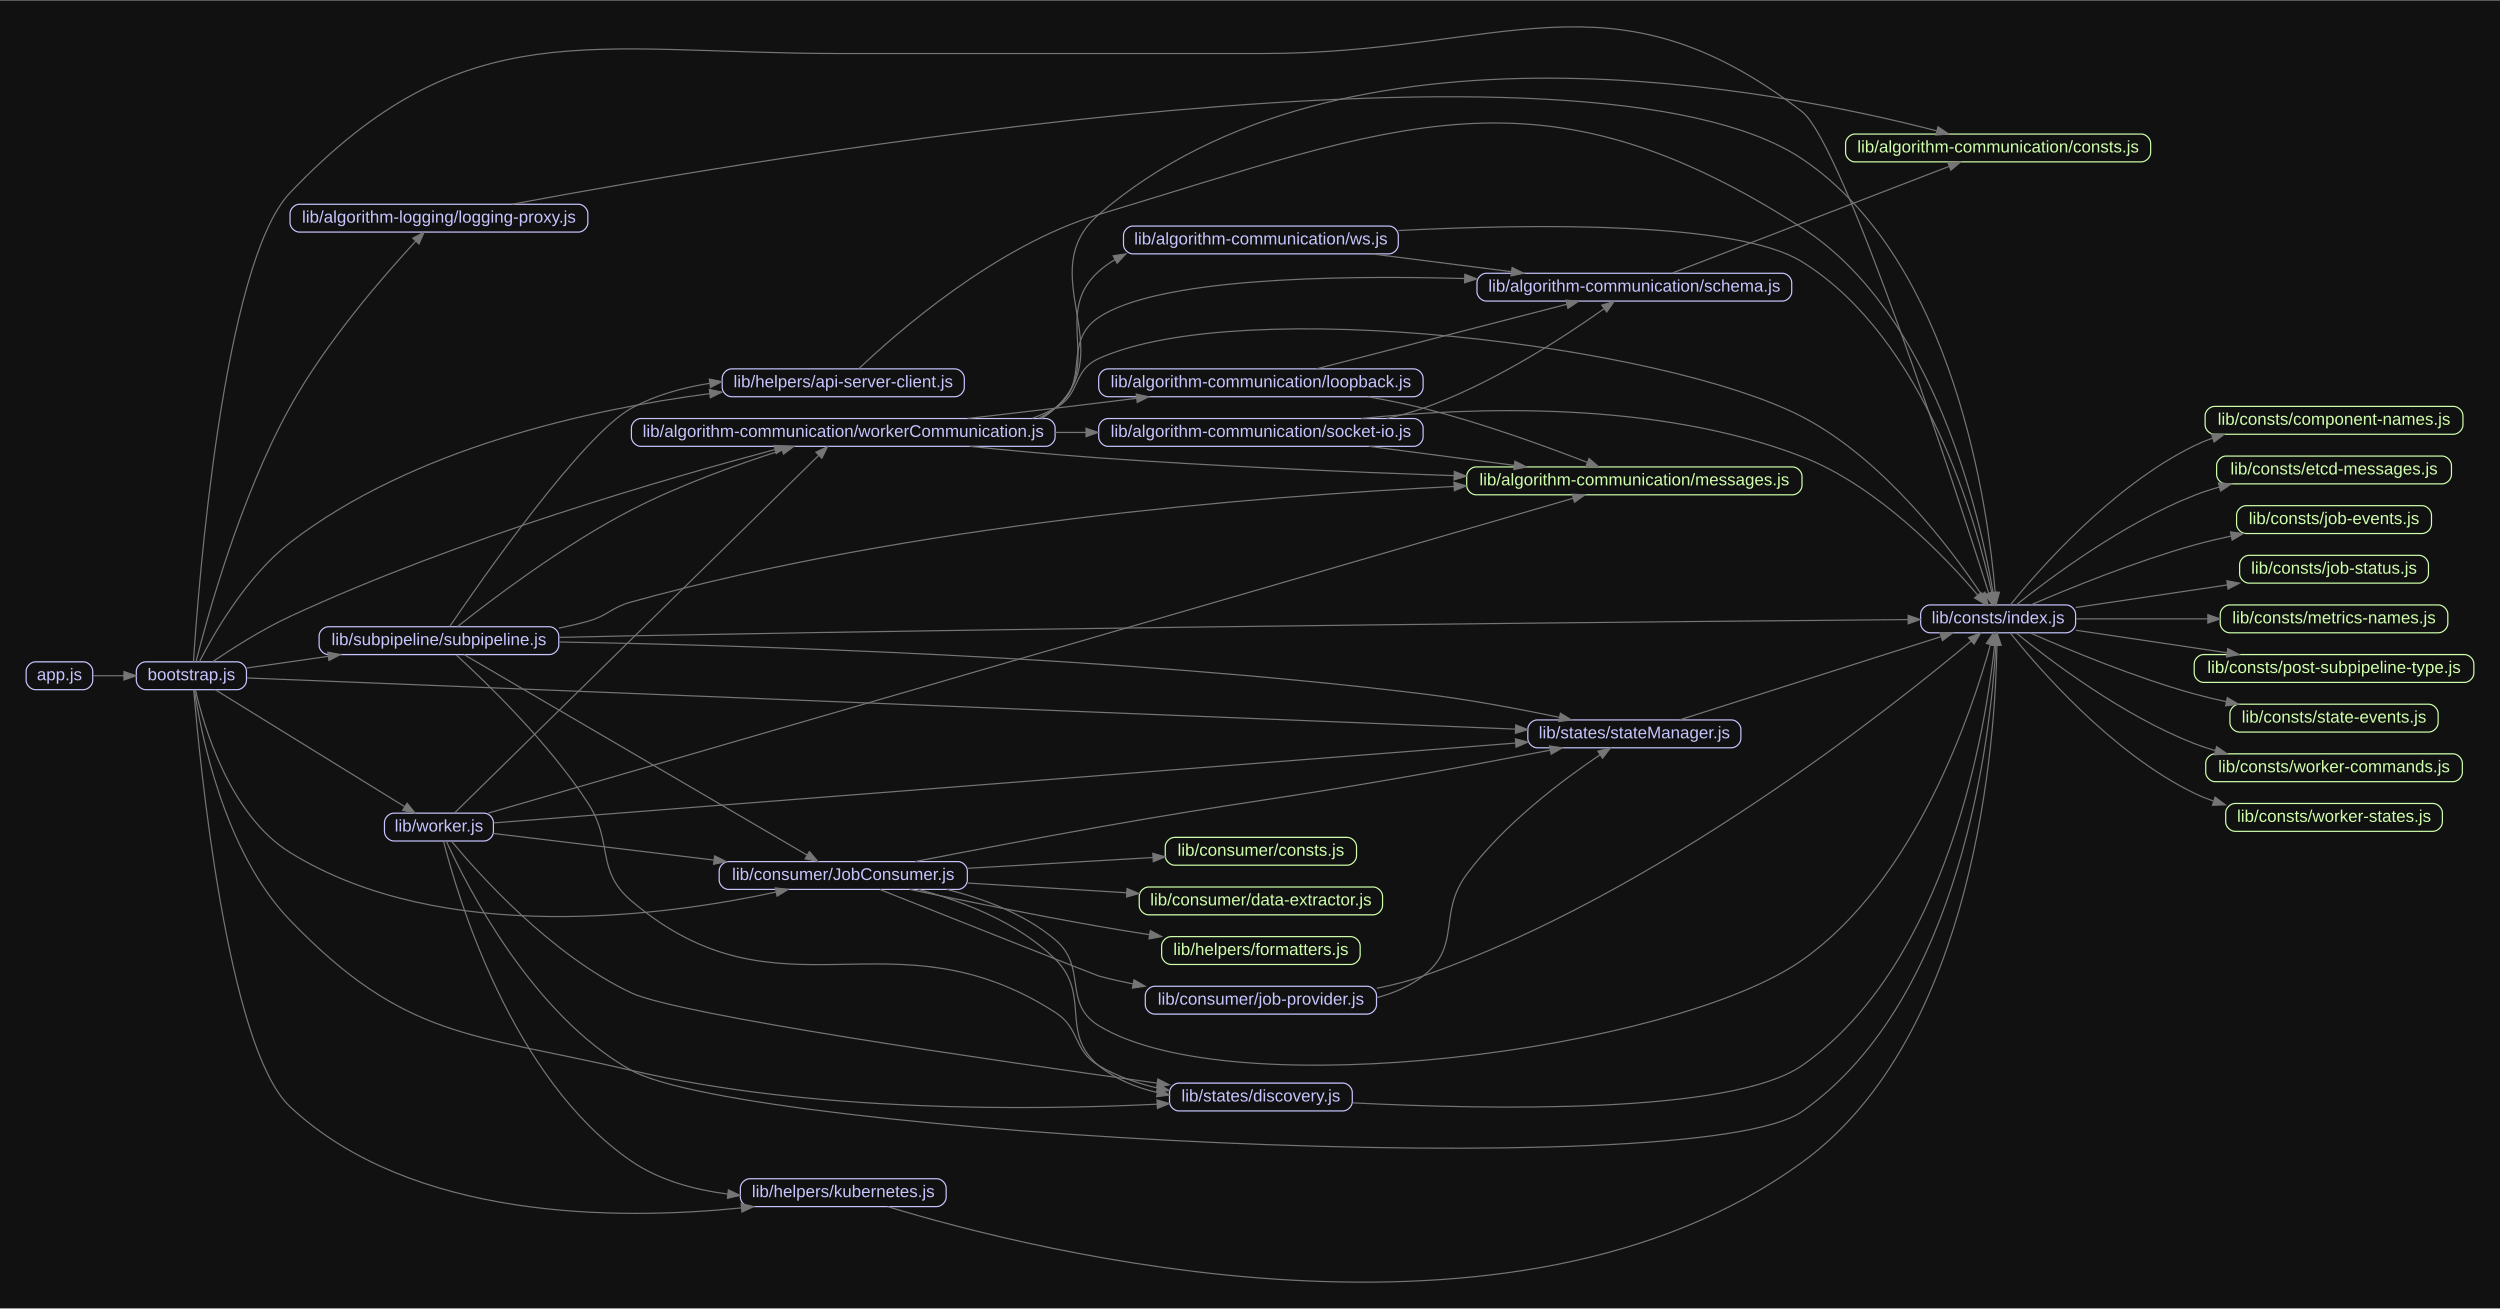
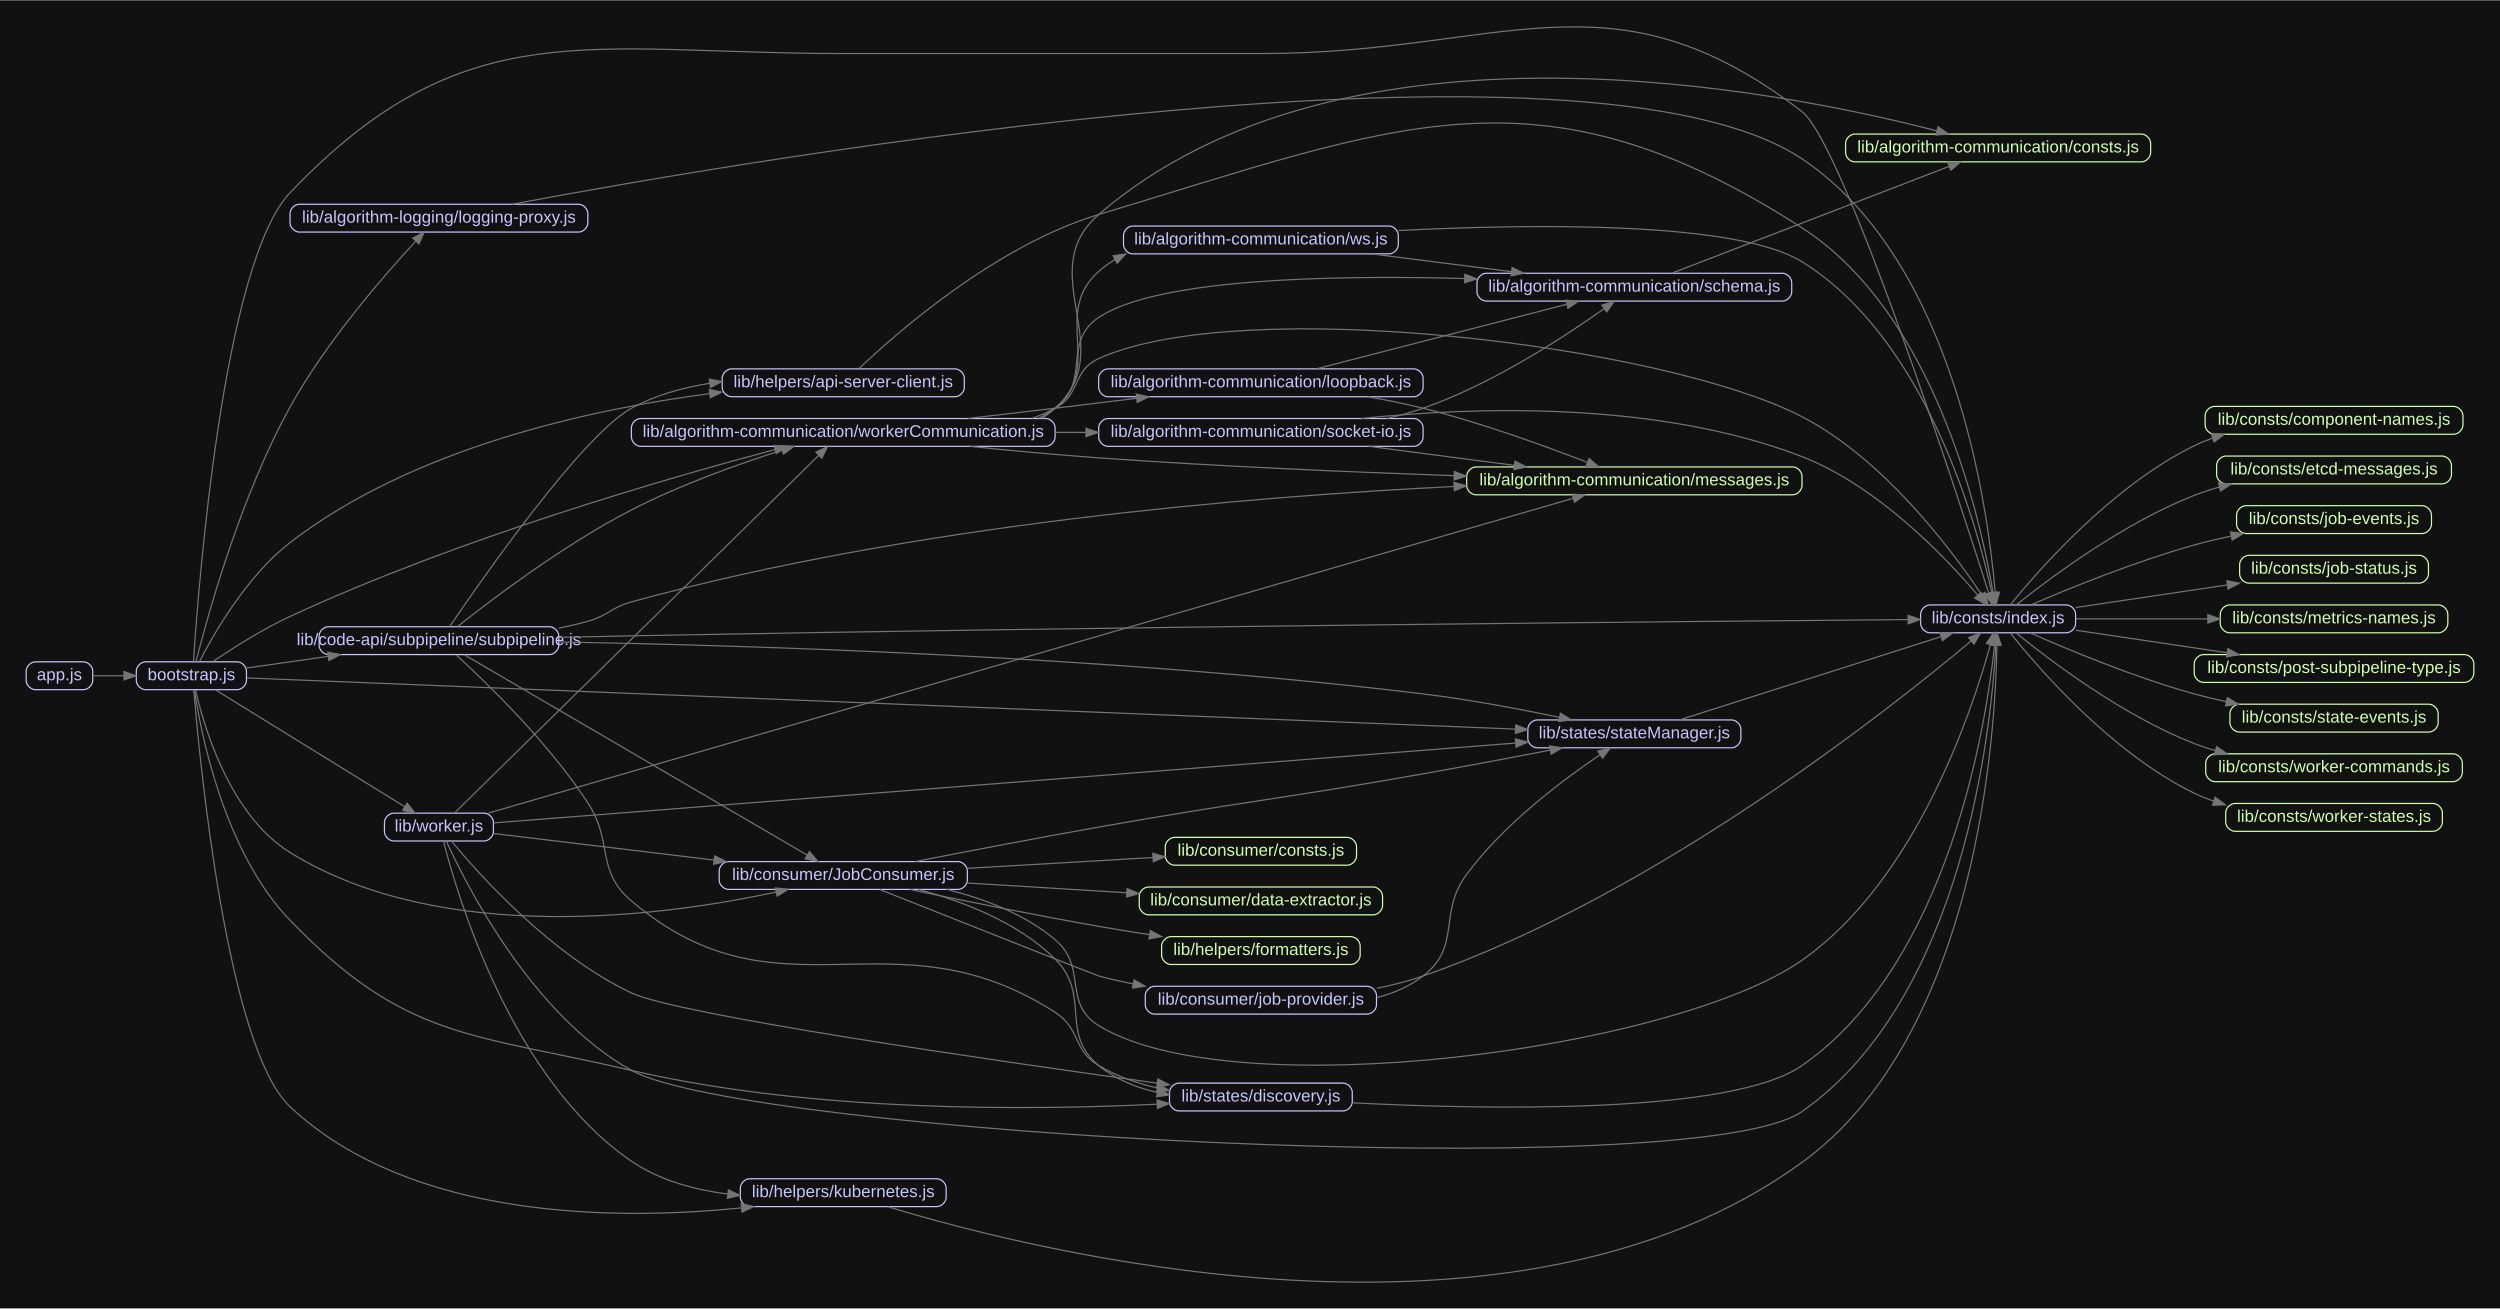
<svg xmlns="http://www.w3.org/2000/svg" width="2065pt" height="1081pt" viewBox="0.00 0.00 2065.20 1080.60">
  <g id="graph0" class="graph" transform="scale(1 1) rotate(0) translate(21.6 1059)">
    <polygon fill="#111111" stroke="none" points="-21.6,21.6 -21.6,-1059 2043.6,-1059 2043.6,21.6 -21.6,21.6" />
    <g id="node1" class="node">
      <path fill="none" stroke="#c6c5fe" d="M47.333,-512.524C47.333,-512.524 7.667,-512.524 7.667,-512.524 3.833,-512.524 0,-508.691 0,-504.858 0,-504.858 0,-497.191 0,-497.191 0,-493.358 3.833,-489.524 7.667,-489.524 7.667,-489.524 47.333,-489.524 47.333,-489.524 51.167,-489.524 55,-493.358 55,-497.191 55,-497.191 55,-504.858 55,-504.858 55,-508.691 51.167,-512.524 47.333,-512.524" />
      <text text-anchor="middle" x="27.5" y="-497.324" font-family="Arial" font-size="14.00" fill="#c6c5fe">app.js</text>
    </g>
    <g id="node2" class="node">
      <path fill="none" stroke="#c6c5fe" d="M174.333,-512.524C174.333,-512.524 98.667,-512.524 98.667,-512.524 94.833,-512.524 91,-508.691 91,-504.858 91,-504.858 91,-497.191 91,-497.191 91,-493.358 94.833,-489.524 98.667,-489.524 98.667,-489.524 174.333,-489.524 174.333,-489.524 178.167,-489.524 182,-493.358 182,-497.191 182,-497.191 182,-504.858 182,-504.858 182,-508.691 178.167,-512.524 174.333,-512.524" />
      <text text-anchor="middle" x="136.5" y="-497.324" font-family="Arial" font-size="14.00" fill="#c6c5fe">bootstrap.js</text>
    </g>
    <g id="edge1" class="edge">
      <path fill="none" stroke="#757575" d="M55.225,-501.024C63.05,-501.024 71.905,-501.024 80.805,-501.024" />
      <polygon fill="#757575" stroke="#757575" points="80.819,-504.525 90.819,-501.024 80.819,-497.525 80.819,-504.525" />
    </g>
    <g id="node3" class="node">
      <path fill="none" stroke="#c6c5fe" d="M842.333,-713.524C842.333,-713.524 507.667,-713.524 507.667,-713.524 503.833,-713.524 500,-709.691 500,-705.858 500,-705.858 500,-698.191 500,-698.191 500,-694.358 503.833,-690.524 507.667,-690.524 507.667,-690.524 842.333,-690.524 842.333,-690.524 846.167,-690.524 850,-694.358 850,-698.191 850,-698.191 850,-705.858 850,-705.858 850,-709.691 846.167,-713.524 842.333,-713.524" />
      <text text-anchor="middle" x="675" y="-698.324" font-family="Arial" font-size="14.00" fill="#c6c5fe">lib/algorithm-communication/workerCommunication.js</text>
    </g>
    <g id="edge2" class="edge">
      <path fill="none" stroke="#757575" d="M154.154,-512.698C170.018,-523.439 194.846,-539.286 218,-550.024 357.045,-614.513 531.299,-664.708 618.666,-687.924" />
      <polygon fill="#757575" stroke="#757575" points="617.81,-691.318 628.373,-690.487 619.598,-684.55 617.81,-691.318" />
    </g>
    <g id="node4" class="node">
      <path fill="none" stroke="#c6c5fe" d="M456.333,-890.524C456.333,-890.524 225.667,-890.524 225.667,-890.524 221.833,-890.524 218,-886.691 218,-882.858 218,-882.858 218,-875.191 218,-875.191 218,-871.358 221.833,-867.524 225.667,-867.524 225.667,-867.524 456.333,-867.524 456.333,-867.524 460.167,-867.524 464,-871.358 464,-875.191 464,-875.191 464,-882.858 464,-882.858 464,-886.691 460.167,-890.524 456.333,-890.524" />
      <text text-anchor="middle" x="341" y="-875.324" font-family="Arial" font-size="14.00" fill="#c6c5fe">lib/algorithm-logging/logging-proxy.js</text>
    </g>
    <g id="edge3" class="edge">
      <path fill="none" stroke="#757575" d="M140.323,-512.657C148.84,-546.572 176.288,-647.71 218,-723.024 247.868,-776.953 295.744,-831.865 321.752,-859.928" />
      <polygon fill="#757575" stroke="#757575" points="319.385,-862.522 328.776,-867.427 324.494,-857.736 319.385,-862.522" />
    </g>
    <g id="node5" class="node">
      <path fill="none" stroke="#c6c5fe" d="M1685.33,-559.524C1685.33,-559.524 1572.67,-559.524 1572.67,-559.524 1568.83,-559.524 1565,-555.691 1565,-551.858 1565,-551.858 1565,-544.191 1565,-544.191 1565,-540.358 1568.83,-536.524 1572.67,-536.524 1572.67,-536.524 1685.33,-536.524 1685.33,-536.524 1689.17,-536.524 1693,-540.358 1693,-544.191 1693,-544.191 1693,-551.858 1693,-551.858 1693,-555.691 1689.17,-559.524 1685.33,-559.524" />
      <text text-anchor="middle" x="1629" y="-544.324" font-family="Arial" font-size="14.00" fill="#c6c5fe">lib/consts/index.js</text>
    </g>
    <g id="edge4" class="edge">
      <path fill="none" stroke="#757575" d="M138.209,-512.596C142.078,-571.964 162.54,-841.838 218,-900.024 362.208,-1051.32 464.988,-1015.02 674,-1015.02 674,-1015.02 674,-1015.02 1021,-1015.02 1220.37,-1015.02 1308.96,-1088.56 1467,-967.024 1500.92,-940.939 1595.15,-651.188 1621.23,-569.404" />
      <polygon fill="#757575" stroke="#757575" points="1624.63,-570.279 1624.32,-559.688 1617.95,-568.157 1624.63,-570.279" />
    </g>
    <g id="node6" class="node">
      <path fill="none" stroke="#c6c5fe" d="M769.833,-347.524C769.833,-347.524 580.167,-347.524 580.167,-347.524 576.333,-347.524 572.5,-343.691 572.5,-339.858 572.5,-339.858 572.5,-332.191 572.5,-332.191 572.5,-328.358 576.333,-324.524 580.167,-324.524 580.167,-324.524 769.833,-324.524 769.833,-324.524 773.667,-324.524 777.5,-328.358 777.5,-332.191 777.5,-332.191 777.5,-339.858 777.5,-339.858 777.5,-343.691 773.667,-347.524 769.833,-347.524" />
      <text text-anchor="middle" x="675" y="-332.324" font-family="Arial" font-size="14.00" fill="#c6c5fe">lib/consumer/JobConsumer.js</text>
    </g>
    <g id="edge5" class="edge">
      <path fill="none" stroke="#757575" d="M139.9,-489.247C146.485,-460.361 167.793,-386.103 218,-355.024 343.818,-277.143 528.733,-302.778 619.569,-322.346" />
      <polygon fill="#757575" stroke="#757575" points="618.86,-325.774 629.38,-324.516 620.371,-318.939 618.86,-325.774" />
    </g>
    <g id="node7" class="node">
      <path fill="none" stroke="#c6c5fe" d="M767.333,-754.524C767.333,-754.524 582.667,-754.524 582.667,-754.524 578.833,-754.524 575,-750.691 575,-746.858 575,-746.858 575,-739.191 575,-739.191 575,-735.358 578.833,-731.524 582.667,-731.524 582.667,-731.524 767.333,-731.524 767.333,-731.524 771.167,-731.524 775,-735.358 775,-739.191 775,-739.191 775,-746.858 775,-746.858 775,-750.691 771.167,-754.524 767.333,-754.524" />
      <text text-anchor="middle" x="675" y="-739.324" font-family="Arial" font-size="14.00" fill="#c6c5fe">lib/helpers/api-server-client.js</text>
    </g>
    <g id="edge6" class="edge">
      <path fill="none" stroke="#757575" d="M143.156,-512.663C154.446,-534.774 181.835,-583.129 218,-611.024 319.263,-689.132 465.303,-721.049 564.633,-734.074" />
      <polygon fill="#757575" stroke="#757575" points="564.338,-737.564 574.698,-735.35 565.218,-730.62 564.338,-737.564" />
    </g>
    <g id="node8" class="node">
      <path fill="none" stroke="#c6c5fe" d="M752.333,-85.525C752.333,-85.525 597.667,-85.525 597.667,-85.525 593.833,-85.525 590,-81.691 590,-77.858 590,-77.858 590,-70.191 590,-70.191 590,-66.358 593.833,-62.525 597.667,-62.525 597.667,-62.525 752.333,-62.525 752.333,-62.525 756.167,-62.525 760,-66.358 760,-70.191 760,-70.191 760,-77.858 760,-77.858 760,-81.691 756.167,-85.525 752.333,-85.525" />
      <text text-anchor="middle" x="675" y="-70.325" font-family="Arial" font-size="14.00" fill="#c6c5fe">lib/helpers/kubernetes.js</text>
    </g>
    <g id="edge7" class="edge">
      <path fill="none" stroke="#757575" d="M138.406,-489.522C143.021,-433.956 165.771,-194.006 218,-145.024 318.289,-50.971 489.028,-51.108 590.701,-61.421" />
      <polygon fill="#757575" stroke="#757575" points="590.61,-64.931 600.926,-62.516 591.356,-57.971 590.61,-64.931" />
    </g>
    <g id="node9" class="node">
      <path fill="none" stroke="#c6c5fe" d="M1087.83,-164.524C1087.83,-164.524 952.167,-164.524 952.167,-164.524 948.333,-164.524 944.5,-160.691 944.5,-156.858 944.5,-156.858 944.5,-149.191 944.5,-149.191 944.5,-145.358 948.333,-141.524 952.167,-141.524 952.167,-141.524 1087.83,-141.524 1087.83,-141.524 1091.67,-141.524 1095.5,-145.358 1095.5,-149.191 1095.5,-149.191 1095.5,-156.858 1095.5,-156.858 1095.5,-160.691 1091.67,-164.524 1087.83,-164.524" />
      <text text-anchor="middle" x="1020" y="-149.324" font-family="Arial" font-size="14.00" fill="#c6c5fe">lib/states/discovery.js</text>
    </g>
    <g id="edge8" class="edge">
      <path fill="none" stroke="#757575" d="M139.029,-489.326C144.041,-455.449 162.932,-356.056 218,-299.024 313.102,-200.53 366.638,-206.014 500,-175.024 649.837,-140.207 830.41,-142.02 934.242,-147.107" />
      <polygon fill="#757575" stroke="#757575" points="934.19,-150.609 944.355,-147.625 934.548,-143.618 934.19,-150.609" />
    </g>
    <g id="node10" class="node">
      <path fill="none" stroke="#c6c5fe" d="M1408.83,-464.524C1408.83,-464.524 1248.17,-464.524 1248.17,-464.524 1244.33,-464.524 1240.5,-460.691 1240.5,-456.858 1240.5,-456.858 1240.5,-449.191 1240.5,-449.191 1240.5,-445.358 1244.33,-441.524 1248.17,-441.524 1248.17,-441.524 1408.83,-441.524 1408.83,-441.524 1412.67,-441.524 1416.5,-445.358 1416.5,-449.191 1416.5,-449.191 1416.5,-456.858 1416.5,-456.858 1416.5,-460.691 1412.67,-464.524 1408.83,-464.524" />
      <text text-anchor="middle" x="1328.5" y="-449.324" font-family="Arial" font-size="14.00" fill="#c6c5fe">lib/states/stateManager.js</text>
    </g>
    <g id="edge9" class="edge">
      <path fill="none" stroke="#757575" d="M182.336,-499.216C355.913,-492.215 986.15,-466.793 1230.12,-456.953" />
      <polygon fill="#757575" stroke="#757575" points="1230.54,-460.439 1240.39,-456.538 1230.26,-453.444 1230.54,-460.439" />
    </g>
    <g id="node11" class="node">
      <path fill="none" stroke="#c6c5fe" d="M432.333,-541.524C432.333,-541.524 249.667,-541.524 249.667,-541.524 245.833,-541.524 242,-537.691 242,-533.858 242,-533.858 242,-526.191 242,-526.191 242,-522.358 245.833,-518.524 249.667,-518.524 249.667,-518.524 432.333,-518.524 432.333,-518.524 436.167,-518.524 440,-522.358 440,-526.191 440,-526.191 440,-533.858 440,-533.858 440,-537.691 436.167,-541.524 432.333,-541.524" />
-       <text text-anchor="middle" x="341" y="-526.324" font-family="Arial" font-size="14.00" fill="#c6c5fe">lib/subpipeline/subpipeline.js</text>
+       <text text-anchor="middle" x="341" y="-526.324" font-family="Arial" font-size="14.00" fill="#c6c5fe">lib/code-api/subpipeline/subpipeline.js</text>
    </g>
    <g id="edge10" class="edge">
      <path fill="none" stroke="#757575" d="M182.19,-507.425C202.063,-510.271 226.217,-513.73 249.591,-517.077" />
      <polygon fill="#757575" stroke="#757575" points="249.15,-520.55 259.546,-518.503 250.143,-513.62 249.15,-520.55" />
    </g>
    <g id="node12" class="node">
      <path fill="none" stroke="#c6c5fe" d="M378.333,-387.524C378.333,-387.524 303.667,-387.524 303.667,-387.524 299.833,-387.524 296,-383.691 296,-379.858 296,-379.858 296,-372.191 296,-372.191 296,-368.358 299.833,-364.524 303.667,-364.524 303.667,-364.524 378.333,-364.524 378.333,-364.524 382.167,-364.524 386,-368.358 386,-372.191 386,-372.191 386,-379.858 386,-379.858 386,-383.691 382.167,-387.524 378.333,-387.524" />
      <text text-anchor="middle" x="341" y="-372.324" font-family="Arial" font-size="14.00" fill="#c6c5fe">lib/worker.js</text>
    </g>
    <g id="edge11" class="edge">
      <path fill="none" stroke="#757575" d="M156.188,-489.489C192.128,-467.304 271.012,-418.61 312.791,-392.82" />
      <polygon fill="#757575" stroke="#757575" points="314.687,-395.763 321.357,-387.532 311.01,-389.807 314.687,-395.763" />
    </g>
    <g id="edge24" class="edge">
      <path fill="none" stroke="#757575" d="M831.077,-713.668C837.599,-716.081 843.939,-718.851 850,-722.024 871.483,-733.273 863.909,-753.023 886,-763.024 1004.02,-816.455 1351.97,-774.61 1467,-715.024 1534.95,-679.827 1590.73,-604.872 1614.97,-568.572" />
      <polygon fill="#757575" stroke="#757575" points="1618.15,-570.106 1620.7,-559.823 1612.29,-566.272 1618.15,-570.106" />
    </g>
    <g id="node13" class="node">
      <path fill="none" stroke="#cfffac" d="M1747.33,-948.524C1747.33,-948.524 1510.67,-948.524 1510.67,-948.524 1506.83,-948.524 1503,-944.691 1503,-940.858 1503,-940.858 1503,-933.191 1503,-933.191 1503,-929.358 1506.83,-925.524 1510.67,-925.524 1510.67,-925.524 1747.33,-925.524 1747.33,-925.524 1751.17,-925.524 1755,-929.358 1755,-933.191 1755,-933.191 1755,-940.858 1755,-940.858 1755,-944.691 1751.17,-948.524 1747.33,-948.524" />
      <text text-anchor="middle" x="1629" y="-933.324" font-family="Arial" font-size="14.00" fill="#cfffac">lib/algorithm-communication/consts.js</text>
    </g>
    <g id="edge18" class="edge">
      <path fill="none" stroke="#757575" d="M839.257,-713.722C843.015,-716.216 846.607,-718.976 850,-722.024 904.22,-770.738 830.806,-834.417 886,-882.024 1088.1,-1056.35 1447.32,-985.106 1578.38,-951.134" />
      <polygon fill="#757575" stroke="#757575" points="1579.38,-954.492 1588.15,-948.56 1577.59,-947.723 1579.38,-954.492" />
    </g>
    <g id="node14" class="node">
      <path fill="none" stroke="#c6c5fe" d="M1146.33,-754.524C1146.33,-754.524 893.667,-754.524 893.667,-754.524 889.833,-754.524 886,-750.691 886,-746.858 886,-746.858 886,-739.191 886,-739.191 886,-735.358 889.833,-731.524 893.667,-731.524 893.667,-731.524 1146.33,-731.524 1146.33,-731.524 1150.17,-731.524 1154,-735.358 1154,-739.191 1154,-739.191 1154,-746.858 1154,-746.858 1154,-750.691 1150.17,-754.524 1146.33,-754.524" />
      <text text-anchor="middle" x="1020" y="-739.324" font-family="Arial" font-size="14.00" fill="#c6c5fe">lib/algorithm-communication/loopback.js</text>
    </g>
    <g id="edge19" class="edge">
      <path fill="none" stroke="#757575" d="M777.687,-713.554C801.423,-716.289 826.601,-719.226 850,-722.024 871.766,-724.628 895.101,-727.485 917.269,-730.23" />
      <polygon fill="#757575" stroke="#757575" points="917.008,-733.724 927.363,-731.482 917.87,-726.777 917.008,-733.724" />
    </g>
    <g id="node15" class="node">
      <path fill="none" stroke="#cfffac" d="M1459.33,-673.524C1459.33,-673.524 1197.67,-673.524 1197.67,-673.524 1193.83,-673.524 1190,-669.691 1190,-665.858 1190,-665.858 1190,-658.191 1190,-658.191 1190,-654.358 1193.83,-650.524 1197.67,-650.524 1197.67,-650.524 1459.33,-650.524 1459.33,-650.524 1463.17,-650.524 1467,-654.358 1467,-658.191 1467,-658.191 1467,-665.858 1467,-665.858 1467,-669.691 1463.17,-673.524 1459.33,-673.524" />
      <text text-anchor="middle" x="1328.5" y="-658.324" font-family="Arial" font-size="14.00" fill="#cfffac">lib/algorithm-communication/messages.js</text>
    </g>
    <g id="edge20" class="edge">
      <path fill="none" stroke="#757575" d="M779.509,-690.498C813.41,-687.037 851.28,-683.506 886,-681.024 983.718,-674.042 1093.8,-669.298 1179.6,-666.296" />
      <polygon fill="#757575" stroke="#757575" points="1179.8,-669.792 1189.67,-665.948 1179.56,-662.796 1179.8,-669.792" />
    </g>
    <g id="node16" class="node">
      <path fill="none" stroke="#c6c5fe" d="M1450.83,-833.524C1450.83,-833.524 1206.17,-833.524 1206.17,-833.524 1202.33,-833.524 1198.5,-829.691 1198.5,-825.858 1198.5,-825.858 1198.5,-818.191 1198.5,-818.191 1198.5,-814.358 1202.33,-810.524 1206.17,-810.524 1206.17,-810.524 1450.83,-810.524 1450.83,-810.524 1454.67,-810.524 1458.5,-814.358 1458.5,-818.191 1458.5,-818.191 1458.5,-825.858 1458.5,-825.858 1458.5,-829.691 1454.67,-833.524 1450.83,-833.524" />
      <text text-anchor="middle" x="1328.5" y="-818.324" font-family="Arial" font-size="14.00" fill="#c6c5fe">lib/algorithm-communication/schema.js</text>
    </g>
    <g id="edge21" class="edge">
      <path fill="none" stroke="#757575" d="M836.386,-713.719C841.111,-716.179 845.666,-718.938 850,-722.024 880.117,-743.474 855.275,-776.456 886,-797.024 933.907,-829.095 1077.56,-832.141 1188.12,-829.179" />
      <polygon fill="#757575" stroke="#757575" points="1188.48,-832.671 1198.38,-828.885 1188.28,-825.673 1188.48,-832.671" />
    </g>
    <g id="node17" class="node">
      <path fill="none" stroke="#c6c5fe" d="M1146.33,-713.524C1146.33,-713.524 893.667,-713.524 893.667,-713.524 889.833,-713.524 886,-709.691 886,-705.858 886,-705.858 886,-698.191 886,-698.191 886,-694.358 889.833,-690.524 893.667,-690.524 893.667,-690.524 1146.33,-690.524 1146.33,-690.524 1150.17,-690.524 1154,-694.358 1154,-698.191 1154,-698.191 1154,-705.858 1154,-705.858 1154,-709.691 1150.17,-713.524 1146.33,-713.524" />
      <text text-anchor="middle" x="1020" y="-698.324" font-family="Arial" font-size="14.00" fill="#c6c5fe">lib/algorithm-communication/socket-io.js</text>
    </g>
    <g id="edge22" class="edge">
      <path fill="none" stroke="#757575" d="M850.012,-702.024C858.501,-702.024 866.981,-702.024 875.369,-702.024" />
      <polygon fill="#757575" stroke="#757575" points="875.551,-705.525 885.551,-702.024 875.551,-698.525 875.551,-705.525" />
    </g>
    <g id="node18" class="node">
      <path fill="none" stroke="#c6c5fe" d="M1125.83,-872.524C1125.83,-872.524 914.167,-872.524 914.167,-872.524 910.333,-872.524 906.5,-868.691 906.5,-864.858 906.5,-864.858 906.5,-857.191 906.5,-857.191 906.5,-853.358 910.333,-849.524 914.167,-849.524 914.167,-849.524 1125.83,-849.524 1125.83,-849.524 1129.67,-849.524 1133.5,-853.358 1133.5,-857.191 1133.5,-857.191 1133.5,-864.858 1133.5,-864.858 1133.5,-868.691 1129.67,-872.524 1125.83,-872.524" />
      <text text-anchor="middle" x="1020" y="-857.324" font-family="Arial" font-size="14.00" fill="#c6c5fe">lib/algorithm-communication/ws.js</text>
    </g>
    <g id="edge23" class="edge">
      <path fill="none" stroke="#757575" d="M838.139,-713.65C842.276,-716.151 846.243,-718.934 850,-722.024 890.705,-755.511 846.642,-799.964 886,-835.024 890.172,-838.741 894.715,-841.992 899.524,-844.832" />
      <polygon fill="#757575" stroke="#757575" points="897.963,-847.965 908.444,-849.51 901.214,-841.766 897.963,-847.965" />
    </g>
    <g id="edge27" class="edge">
      <path fill="none" stroke="#757575" d="M401.524,-890.571C608.112,-929.303 1291.13,-1045.73 1467,-928.024 1593.37,-843.45 1620.86,-637.951 1626.57,-570.141" />
      <polygon fill="#757575" stroke="#757575" points="1630.09,-570.042 1627.36,-559.805 1623.11,-569.51 1630.09,-570.042" />
    </g>
    <g id="node19" class="node">
      <path fill="none" stroke="#cfffac" d="M2005.33,-723.524C2005.33,-723.524 1807.67,-723.524 1807.67,-723.524 1803.83,-723.524 1800,-719.691 1800,-715.858 1800,-715.858 1800,-708.191 1800,-708.191 1800,-704.358 1803.83,-700.524 1807.67,-700.524 1807.67,-700.524 2005.33,-700.524 2005.33,-700.524 2009.17,-700.524 2013,-704.358 2013,-708.191 2013,-708.191 2013,-715.858 2013,-715.858 2013,-719.691 2009.17,-723.524 2005.33,-723.524" />
      <text text-anchor="middle" x="1906.5" y="-708.324" font-family="Arial" font-size="14.00" fill="#cfffac">lib/consts/component-names.js</text>
    </g>
    <g id="edge28" class="edge">
      <path fill="none" stroke="#757575" d="M1639.07,-559.596C1661.52,-587.33 1722.79,-657.753 1791,-691.024 1795.88,-693.406 1801,-695.518 1806.25,-697.393" />
      <polygon fill="#757575" stroke="#757575" points="1805.24,-700.742 1815.83,-700.515 1807.41,-694.087 1805.24,-700.742" />
    </g>
    <g id="node20" class="node">
      <path fill="none" stroke="#cfffac" d="M1995.83,-682.524C1995.83,-682.524 1817.17,-682.524 1817.17,-682.524 1813.33,-682.524 1809.5,-678.691 1809.5,-674.858 1809.5,-674.858 1809.5,-667.191 1809.5,-667.191 1809.5,-663.358 1813.33,-659.524 1817.17,-659.524 1817.17,-659.524 1995.83,-659.524 1995.83,-659.524 1999.67,-659.524 2003.5,-663.358 2003.5,-667.191 2003.5,-667.191 2003.5,-674.858 2003.5,-674.858 2003.5,-678.691 1999.67,-682.524 1995.83,-682.524" />
      <text text-anchor="middle" x="1906.5" y="-667.324" font-family="Arial" font-size="14.00" fill="#cfffac">lib/consts/etcd-messages.js</text>
    </g>
    <g id="edge29" class="edge">
      <path fill="none" stroke="#757575" d="M1644.06,-559.621C1670.86,-581.072 1731.84,-626.87 1791,-650.024 1797.66,-652.632 1804.67,-654.921 1811.81,-656.928" />
      <polygon fill="#757575" stroke="#757575" points="1811.03,-660.342 1821.59,-659.494 1812.81,-653.571 1811.03,-660.342" />
    </g>
    <g id="node21" class="node">
      <path fill="none" stroke="#cfffac" d="M1979.33,-641.524C1979.33,-641.524 1833.67,-641.524 1833.67,-641.524 1829.83,-641.524 1826,-637.691 1826,-633.858 1826,-633.858 1826,-626.191 1826,-626.191 1826,-622.358 1829.83,-618.524 1833.67,-618.524 1833.67,-618.524 1979.33,-618.524 1979.33,-618.524 1983.17,-618.524 1987,-622.358 1987,-626.191 1987,-626.191 1987,-633.858 1987,-633.858 1987,-637.691 1983.17,-641.524 1979.33,-641.524" />
      <text text-anchor="middle" x="1906.5" y="-626.324" font-family="Arial" font-size="14.00" fill="#cfffac">lib/consts/job-events.js</text>
    </g>
    <g id="edge30" class="edge">
      <path fill="none" stroke="#757575" d="M1656.01,-559.553C1687.44,-573.092 1742.2,-595.424 1791,-609.024 1800.81,-611.759 1811.2,-614.23 1821.55,-616.436" />
      <polygon fill="#757575" stroke="#757575" points="1820.95,-619.885 1831.45,-618.47 1822.36,-613.029 1820.95,-619.885" />
    </g>
    <g id="node22" class="node">
      <path fill="none" stroke="#cfffac" d="M1976.83,-600.524C1976.83,-600.524 1836.17,-600.524 1836.17,-600.524 1832.33,-600.524 1828.5,-596.691 1828.5,-592.858 1828.5,-592.858 1828.5,-585.191 1828.5,-585.191 1828.5,-581.358 1832.33,-577.524 1836.17,-577.524 1836.17,-577.524 1976.83,-577.524 1976.83,-577.524 1980.67,-577.524 1984.5,-581.358 1984.5,-585.191 1984.5,-585.191 1984.5,-592.858 1984.5,-592.858 1984.5,-596.691 1980.67,-600.524 1976.83,-600.524" />
      <text text-anchor="middle" x="1906.5" y="-585.324" font-family="Arial" font-size="14.00" fill="#cfffac">lib/consts/job-status.js</text>
    </g>
    <g id="edge31" class="edge">
      <path fill="none" stroke="#757575" d="M1693.21,-557.431C1730.34,-562.956 1777.81,-570.021 1818.44,-576.068" />
      <polygon fill="#757575" stroke="#757575" points="1817.94,-579.532 1828.34,-577.542 1818.97,-572.608 1817.94,-579.532" />
    </g>
    <g id="node23" class="node">
      <path fill="none" stroke="#cfffac" d="M1992.83,-559.524C1992.83,-559.524 1820.17,-559.524 1820.17,-559.524 1816.33,-559.524 1812.5,-555.691 1812.5,-551.858 1812.5,-551.858 1812.5,-544.191 1812.5,-544.191 1812.5,-540.358 1816.33,-536.524 1820.17,-536.524 1820.17,-536.524 1992.83,-536.524 1992.83,-536.524 1996.67,-536.524 2000.5,-540.358 2000.5,-544.191 2000.5,-544.191 2000.5,-551.858 2000.5,-551.858 2000.5,-555.691 1996.67,-559.524 1992.83,-559.524" />
      <text text-anchor="middle" x="1906.5" y="-544.324" font-family="Arial" font-size="14.00" fill="#cfffac">lib/consts/metrics-names.js</text>
    </g>
    <g id="edge32" class="edge">
      <path fill="none" stroke="#757575" d="M1693.21,-548.024C1725.44,-548.024 1765.47,-548.024 1802.06,-548.024" />
      <polygon fill="#757575" stroke="#757575" points="1802.27,-551.525 1812.27,-548.024 1802.27,-544.525 1802.27,-551.525" />
    </g>
    <g id="node24" class="node">
      <path fill="none" stroke="#cfffac" d="M2014.33,-518.524C2014.33,-518.524 1798.67,-518.524 1798.67,-518.524 1794.83,-518.524 1791,-514.691 1791,-510.858 1791,-510.858 1791,-503.191 1791,-503.191 1791,-499.358 1794.83,-495.524 1798.67,-495.524 1798.67,-495.524 2014.33,-495.524 2014.33,-495.524 2018.17,-495.524 2022,-499.358 2022,-503.191 2022,-503.191 2022,-510.858 2022,-510.858 2022,-514.691 2018.17,-518.524 2014.33,-518.524" />
      <text text-anchor="middle" x="1906.5" y="-503.324" font-family="Arial" font-size="14.00" fill="#cfffac">lib/consts/post-subpipeline-type.js</text>
    </g>
    <g id="edge33" class="edge">
      <path fill="none" stroke="#757575" d="M1693.21,-538.618C1730.18,-533.115 1777.42,-526.086 1817.94,-520.055" />
      <polygon fill="#757575" stroke="#757575" points="1818.71,-523.479 1828.09,-518.545 1817.68,-516.555 1818.71,-523.479" />
    </g>
    <g id="node25" class="node">
      <path fill="none" stroke="#cfffac" d="M1984.83,-477.524C1984.83,-477.524 1828.17,-477.524 1828.17,-477.524 1824.33,-477.524 1820.5,-473.691 1820.5,-469.858 1820.5,-469.858 1820.5,-462.191 1820.5,-462.191 1820.5,-458.358 1824.33,-454.524 1828.17,-454.524 1828.17,-454.524 1984.83,-454.524 1984.83,-454.524 1988.67,-454.524 1992.5,-458.358 1992.5,-462.191 1992.5,-462.191 1992.5,-469.858 1992.5,-469.858 1992.5,-473.691 1988.67,-477.524 1984.83,-477.524" />
      <text text-anchor="middle" x="1906.5" y="-462.324" font-family="Arial" font-size="14.00" fill="#cfffac">lib/consts/state-events.js</text>
    </g>
    <g id="edge34" class="edge">
      <path fill="none" stroke="#757575" d="M1655.41,-536.459C1686.71,-522.634 1741.78,-499.659 1791,-486.024 1799.57,-483.651 1808.58,-481.501 1817.63,-479.57" />
      <polygon fill="#757575" stroke="#757575" points="1818.35,-482.995 1827.44,-477.559 1816.94,-476.138 1818.35,-482.995" />
    </g>
    <g id="node26" class="node">
      <path fill="none" stroke="#cfffac" d="M2004.83,-436.524C2004.83,-436.524 1808.17,-436.524 1808.17,-436.524 1804.33,-436.524 1800.5,-432.691 1800.5,-428.858 1800.5,-428.858 1800.5,-421.191 1800.5,-421.191 1800.5,-417.358 1804.33,-413.524 1808.17,-413.524 1808.17,-413.524 2004.83,-413.524 2004.83,-413.524 2008.67,-413.524 2012.5,-417.358 2012.5,-421.191 2012.5,-421.191 2012.5,-428.858 2012.5,-428.858 2012.5,-432.691 2008.67,-436.524 2004.83,-436.524" />
      <text text-anchor="middle" x="1906.5" y="-421.324" font-family="Arial" font-size="14.00" fill="#cfffac">lib/consts/worker-commands.js</text>
    </g>
    <g id="edge35" class="edge">
      <path fill="none" stroke="#757575" d="M1644.02,-536.262C1670.75,-514.512 1731.63,-468.124 1791,-445.024 1796.54,-442.868 1802.33,-440.944 1808.22,-439.226" />
      <polygon fill="#757575" stroke="#757575" points="1809.48,-442.51 1818.23,-436.525 1807.66,-435.752 1809.48,-442.51" />
    </g>
    <g id="node27" class="node">
      <path fill="none" stroke="#cfffac" d="M1988.33,-395.524C1988.33,-395.524 1824.67,-395.524 1824.67,-395.524 1820.83,-395.524 1817,-391.691 1817,-387.858 1817,-387.858 1817,-380.191 1817,-380.191 1817,-376.358 1820.83,-372.524 1824.67,-372.524 1824.67,-372.524 1988.33,-372.524 1988.33,-372.524 1992.17,-372.524 1996,-376.358 1996,-380.191 1996,-380.191 1996,-387.858 1996,-387.858 1996,-391.691 1992.17,-395.524 1988.33,-395.524" />
      <text text-anchor="middle" x="1906.5" y="-380.324" font-family="Arial" font-size="14.00" fill="#cfffac">lib/consts/worker-states.js</text>
    </g>
    <g id="edge36" class="edge">
      <path fill="none" stroke="#757575" d="M1639.04,-536.333C1661.4,-508.32 1722.5,-437.227 1791,-404.024 1796.05,-401.577 1801.35,-399.425 1806.8,-397.533" />
      <polygon fill="#757575" stroke="#757575" points="1808.24,-400.748 1816.72,-394.402 1806.13,-394.073 1808.24,-400.748" />
    </g>
    <g id="edge37" class="edge">
      <path fill="none" stroke="#757575" d="M760.585,-324.498C791.42,-316.854 824.852,-304.147 850,-283.024 877.092,-260.27 855.852,-230.54 886,-212.024 996.493,-144.164 1360.83,-191.589 1467,-266.024 1561.58,-332.329 1607.89,-473.132 1622.62,-526.716" />
      <polygon fill="#757575" stroke="#757575" points="1619.27,-527.731 1625.22,-536.496 1626.03,-525.933 1619.27,-527.731" />
    </g>
    <g id="edge42" class="edge">
      <path fill="none" stroke="#757575" d="M737.042,-324.486C773.853,-314.726 819.389,-297.307 850,-267.024 880.041,-237.306 853.349,-205.85 886,-179.024 899.677,-167.788 916.802,-160.91 934.167,-156.8" />
      <polygon fill="#757575" stroke="#757575" points="935.309,-160.138 944.395,-154.688 933.893,-153.283 935.309,-160.138" />
    </g>
    <g id="edge43" class="edge">
      <path fill="none" stroke="#757575" d="M734.314,-347.545C776.415,-355.762 834.656,-366.921 886,-376.024 1004.85,-397.097 1035.15,-398.968 1154,-420.024 1188.6,-426.154 1226.99,-433.409 1258.84,-439.553" />
      <polygon fill="#757575" stroke="#757575" points="1258.46,-443.043 1268.94,-441.506 1259.79,-436.171 1258.46,-443.043" />
    </g>
    <g id="node28" class="node">
      <path fill="none" stroke="#cfffac" d="M1091.33,-367.524C1091.33,-367.524 948.667,-367.524 948.667,-367.524 944.833,-367.524 941,-363.691 941,-359.858 941,-359.858 941,-352.191 941,-352.191 941,-348.358 944.833,-344.524 948.667,-344.524 948.667,-344.524 1091.33,-344.524 1091.33,-344.524 1095.17,-344.524 1099,-348.358 1099,-352.191 1099,-352.191 1099,-359.858 1099,-359.858 1099,-363.691 1095.17,-367.524 1091.33,-367.524" />
      <text text-anchor="middle" x="1020" y="-352.324" font-family="Arial" font-size="14.00" fill="#cfffac">lib/consumer/consts.js</text>
    </g>
    <g id="edge38" class="edge">
      <path fill="none" stroke="#757575" d="M777.519,-341.944C826.198,-344.782 883.955,-348.15 930.777,-350.88" />
      <polygon fill="#757575" stroke="#757575" points="930.713,-354.382 940.899,-351.471 931.12,-347.394 930.713,-354.382" />
    </g>
    <g id="node29" class="node">
      <path fill="none" stroke="#cfffac" d="M1112.83,-326.524C1112.83,-326.524 927.167,-326.524 927.167,-326.524 923.333,-326.524 919.5,-322.691 919.5,-318.858 919.5,-318.858 919.5,-311.191 919.5,-311.191 919.5,-307.358 923.333,-303.524 927.167,-303.524 927.167,-303.524 1112.83,-303.524 1112.83,-303.524 1116.67,-303.524 1120.5,-307.358 1120.5,-311.191 1120.5,-311.191 1120.5,-318.858 1120.5,-318.858 1120.5,-322.691 1116.67,-326.524 1112.83,-326.524" />
      <text text-anchor="middle" x="1020" y="-311.324" font-family="Arial" font-size="14.00" fill="#cfffac">lib/consumer/data-extractor.js</text>
    </g>
    <g id="edge39" class="edge">
      <path fill="none" stroke="#757575" d="M777.519,-329.809C818.942,-327.273 866.939,-324.334 909.178,-321.748" />
      <polygon fill="#757575" stroke="#757575" points="909.452,-325.238 919.219,-321.134 909.024,-318.251 909.452,-325.238" />
    </g>
    <g id="node30" class="node">
      <path fill="none" stroke="#c6c5fe" d="M1107.83,-244.524C1107.83,-244.524 932.167,-244.524 932.167,-244.524 928.333,-244.524 924.5,-240.691 924.5,-236.858 924.5,-236.858 924.5,-229.191 924.5,-229.191 924.5,-225.358 928.333,-221.524 932.167,-221.524 932.167,-221.524 1107.83,-221.524 1107.83,-221.524 1111.67,-221.524 1115.5,-225.358 1115.5,-229.191 1115.5,-229.191 1115.5,-236.858 1115.5,-236.858 1115.5,-240.691 1111.67,-244.524 1107.83,-244.524" />
      <text text-anchor="middle" x="1020" y="-229.324" font-family="Arial" font-size="14.00" fill="#c6c5fe">lib/consumer/job-provider.js</text>
    </g>
    <g id="edge40" class="edge">
      <path fill="none" stroke="#757575" d="M705.255,-324.413C762.436,-301.724 883.687,-253.647 886,-253.024 895.121,-250.571 904.679,-248.393 914.31,-246.465" />
      <polygon fill="#757575" stroke="#757575" points="915.191,-249.86 924.357,-244.546 913.878,-242.985 915.191,-249.86" />
    </g>
    <g id="node31" class="node">
      <path fill="none" stroke="#cfffac" d="M1094.33,-285.524C1094.33,-285.524 945.667,-285.524 945.667,-285.524 941.833,-285.524 938,-281.691 938,-277.858 938,-277.858 938,-270.191 938,-270.191 938,-266.358 941.833,-262.524 945.667,-262.524 945.667,-262.524 1094.33,-262.524 1094.33,-262.524 1098.17,-262.524 1102,-266.358 1102,-270.191 1102,-270.191 1102,-277.858 1102,-277.858 1102,-281.691 1098.17,-285.524 1094.33,-285.524" />
      <text text-anchor="middle" x="1020" y="-270.324" font-family="Arial" font-size="14.00" fill="#cfffac">lib/helpers/formatters.js</text>
    </g>
    <g id="edge41" class="edge">
      <path fill="none" stroke="#757575" d="M729.817,-324.519C772.162,-315.646 832.713,-303.354 886,-294.024 899.511,-291.659 913.824,-289.326 927.86,-287.135" />
      <polygon fill="#757575" stroke="#757575" points="928.667,-290.552 938.016,-285.567 927.599,-283.634 928.667,-290.552" />
    </g>
    <g id="edge46" class="edge">
      <path fill="none" stroke="#757575" d="M687.902,-754.718C717.951,-783.315 800.593,-856.319 886,-882.024 1133.31,-956.458 1249.81,-1010.78 1467,-871.024 1577.12,-800.167 1614.74,-629.733 1624.85,-569.53" />
      <polygon fill="#757575" stroke="#757575" points="1628.31,-570.046 1626.42,-559.62 1621.4,-568.946 1628.31,-570.046" />
    </g>
    <g id="edge47" class="edge">
      <path fill="none" stroke="#757575" d="M711.569,-62.496C831.649,-25.953 1227.87,74.983 1467,-99.025 1611.58,-204.228 1626.8,-451.37 1628.03,-526.185" />
      <polygon fill="#757575" stroke="#757575" points="1624.53,-526.335 1628.12,-536.302 1631.53,-526.27 1624.53,-526.335" />
    </g>
    <g id="edge48" class="edge">
      <path fill="none" stroke="#757575" d="M1095.83,-148.214C1207,-142.569 1408.94,-138.549 1467,-179.024 1588.41,-263.665 1619.12,-460.745 1626.11,-526.348" />
      <polygon fill="#757575" stroke="#757575" points="1622.64,-526.758 1627.1,-536.366 1629.6,-526.071 1622.64,-526.758" />
    </g>
    <g id="edge49" class="edge">
      <path fill="none" stroke="#757575" d="M1365.8,-464.578C1420,-481.827 1522.05,-514.305 1581.59,-533.255" />
      <polygon fill="#757575" stroke="#757575" points="1580.89,-536.705 1591.48,-536.403 1583.02,-530.035 1580.89,-536.705" />
    </g>
    <g id="edge51" class="edge">
      <path fill="none" stroke="#757575" d="M356.476,-541.752C383.404,-563.138 443.593,-608.943 500,-638.024 540.271,-658.787 588.864,-676.067 624.451,-687.416" />
      <polygon fill="#757575" stroke="#757575" points="623.536,-690.798 634.126,-690.458 625.636,-684.12 623.536,-690.798" />
    </g>
    <g id="edge52" class="edge">
      <path fill="none" stroke="#757575" d="M440.186,-532.707C459.988,-533.192 480.659,-533.66 500,-534.024 897.855,-541.529 1374.72,-545.94 1554.57,-547.441" />
      <polygon fill="#757575" stroke="#757575" points="1554.67,-550.942 1564.7,-547.525 1554.73,-543.942 1554.67,-550.942" />
    </g>
    <g id="edge53" class="edge">
      <path fill="none" stroke="#757575" d="M361.774,-518.47C418.037,-485.593 579.199,-391.421 645.243,-352.828" />
      <polygon fill="#757575" stroke="#757575" points="647.042,-355.831 653.91,-347.764 643.51,-349.787 647.042,-355.831" />
    </g>
    <g id="edge54" class="edge">
      <path fill="none" stroke="#757575" d="M349.909,-541.772C375.91,-580.017 459.395,-699.78 500,-722.024 519.643,-732.785 542.375,-739.094 564.796,-742.621" />
      <polygon fill="#757575" stroke="#757575" points="564.329,-746.09 574.718,-744.01 565.299,-739.158 564.329,-746.09" />
    </g>
    <g id="edge55" class="edge">
      <path fill="none" stroke="#757575" d="M355.248,-518.227C379.406,-496.168 431.149,-446.342 464,-396.024 485.537,-363.037 469.991,-340.548 500,-315.024 622.518,-210.818 714.68,-309.962 850,-223.024 871.258,-209.367 864.316,-191.995 886,-179.024 900.6,-170.292 917.563,-164.418 934.389,-160.484" />
      <polygon fill="#757575" stroke="#757575" points="935.208,-163.889 944.262,-158.386 933.753,-157.042 935.208,-163.889" />
    </g>
    <g id="edge56" class="edge">
      <path fill="none" stroke="#757575" d="M440.175,-528.936C593.217,-526.288 897.708,-517.2 1154,-486.024 1191.65,-481.445 1233.43,-473.585 1266.55,-466.686" />
      <polygon fill="#757575" stroke="#757575" points="1267.47,-470.068 1276.54,-464.58 1266.03,-463.218 1267.47,-470.068" />
    </g>
    <g id="edge50" class="edge">
      <path fill="none" stroke="#757575" d="M440.061,-540.353C448.219,-541.977 456.289,-543.854 464,-546.024 480.854,-550.767 483.122,-557.367 500,-562.024 732.052,-626.058 1011.94,-649.097 1179.51,-657.381" />
      <polygon fill="#757575" stroke="#757575" points="1179.48,-660.884 1189.64,-657.871 1179.82,-653.892 1179.48,-660.884" />
    </g>
    <g id="edge58" class="edge">
      <path fill="none" stroke="#757575" d="M353.816,-387.627C403.221,-436.14 593.519,-622.998 654.84,-683.21" />
      <polygon fill="#757575" stroke="#757575" points="652.391,-685.711 661.979,-690.22 657.296,-680.717 652.391,-685.711" />
    </g>
    <g id="edge59" class="edge">
      <path fill="none" stroke="#757575" d="M347.111,-364.307C363.38,-328.596 417.773,-220.779 500,-175.024 593.946,-122.749 1378.97,-79.309 1467,-141.024 1599.91,-234.199 1623.11,-455.251 1627.15,-525.905" />
      <polygon fill="#757575" stroke="#757575" points="1623.67,-526.443 1627.66,-536.258 1630.66,-526.097 1623.67,-526.443" />
    </g>
    <g id="edge60" class="edge">
      <path fill="none" stroke="#757575" d="M386.087,-370.713C432.286,-365.147 506.563,-356.198 568.101,-348.783" />
      <polygon fill="#757575" stroke="#757575" points="568.743,-352.231 578.253,-347.56 567.906,-345.282 568.743,-352.231" />
    </g>
    <g id="edge61" class="edge">
      <path fill="none" stroke="#757575" d="M344.766,-364.375C355.72,-321.032 400.404,-168.103 500,-100.024 523.131,-84.213 552.028,-76.395 579.587,-72.871" />
      <polygon fill="#757575" stroke="#757575" points="580.111,-76.335 589.667,-71.761 579.344,-69.377 580.111,-76.335" />
    </g>
    <g id="edge62" class="edge">
      <path fill="none" stroke="#757575" d="M351.264,-364.472C373.624,-337.481 433.624,-270.214 500,-239.024 538.608,-220.883 797.277,-183.418 934.25,-164.495" />
      <polygon fill="#757575" stroke="#757575" points="934.871,-167.943 944.299,-163.11 933.915,-161.008 934.871,-167.943" />
    </g>
    <g id="edge63" class="edge">
      <path fill="none" stroke="#757575" d="M386.259,-379.483C535.317,-391.129 1021.35,-429.104 1230.43,-445.44" />
      <polygon fill="#757575" stroke="#757575" points="1230.24,-448.936 1240.48,-446.225 1230.78,-441.957 1230.24,-448.936" />
    </g>
    <g id="edge57" class="edge">
      <path fill="none" stroke="#757575" d="M381.853,-387.59C537.732,-432.828 1105.99,-597.74 1277.9,-647.629" />
      <polygon fill="#757575" stroke="#757575" points="1277.11,-651.046 1287.69,-650.472 1279.06,-644.323 1277.11,-651.046" />
    </g>
    <g id="edge12" class="edge">
      <path fill="none" stroke="#757575" d="M1108.37,-731.486C1123.67,-728.824 1139.37,-725.678 1154,-722.024 1201.56,-710.144 1254.61,-690.879 1289.37,-677.393" />
      <polygon fill="#757575" stroke="#757575" points="1291.08,-680.485 1299.11,-673.581 1288.52,-673.967 1291.08,-680.485" />
    </g>
    <g id="edge13" class="edge">
      <path fill="none" stroke="#757575" d="M1065.9,-754.596C1120.75,-768.736 1213.53,-792.65 1272.59,-807.871" />
      <polygon fill="#757575" stroke="#757575" points="1271.93,-811.315 1282.48,-810.422 1273.67,-804.536 1271.93,-811.315" />
    </g>
    <g id="edge14" class="edge">
      <path fill="none" stroke="#757575" d="M1359.49,-833.578C1413.69,-854.458 1527.93,-898.47 1588.44,-921.785" />
      <polygon fill="#757575" stroke="#757575" points="1587.44,-925.15 1598.03,-925.479 1589.96,-918.618 1587.44,-925.15" />
    </g>
    <g id="edge17" class="edge">
      <path fill="none" stroke="#757575" d="M1102.71,-713.532C1194.65,-723.087 1346.84,-728.558 1467,-682.024 1529.62,-657.776 1585.66,-598.799 1612.04,-567.803" />
      <polygon fill="#757575" stroke="#757575" points="1614.95,-569.775 1618.68,-559.855 1609.58,-565.289 1614.95,-569.775" />
    </g>
    <g id="edge15" class="edge">
      <path fill="none" stroke="#757575" d="M1109.24,-690.508C1146.74,-685.614 1190.62,-679.888 1229.16,-674.859" />
      <polygon fill="#757575" stroke="#757575" points="1229.89,-678.293 1239.35,-673.528 1228.98,-671.352 1229.89,-678.293" />
    </g>
    <g id="edge16" class="edge">
      <path fill="none" stroke="#757575" d="M1123.96,-713.565C1134.24,-715.886 1144.41,-718.675 1154,-722.024 1211.3,-742.041 1271.14,-781.265 1303.4,-804.189" />
      <polygon fill="#757575" stroke="#757575" points="1301.59,-807.193 1311.75,-810.193 1305.68,-801.511 1301.59,-807.193" />
    </g>
    <g id="edge26" class="edge">
      <path fill="none" stroke="#757575" d="M1133.57,-868.817C1247.21,-874.532 1413.35,-876.346 1467,-843.024 1569.46,-779.389 1611.43,-626.17 1623.79,-569.537" />
      <polygon fill="#757575" stroke="#757575" points="1627.26,-570.058 1625.88,-559.554 1620.4,-568.626 1627.26,-570.058" />
    </g>
    <g id="edge25" class="edge">
      <path fill="none" stroke="#757575" d="M1111.72,-849.481C1147.86,-844.883 1189.6,-839.571 1226.69,-834.852" />
      <polygon fill="#757575" stroke="#757575" points="1227.54,-838.272 1237.02,-833.538 1226.65,-831.328 1227.54,-838.272" />
    </g>
    <g id="edge44" class="edge">
      <path fill="none" stroke="#757575" d="M1115.79,-242.857C1128.81,-245.483 1141.87,-248.81 1154,-253.024 1346.77,-319.998 1543.08,-476.351 1606.71,-529.762" />
      <polygon fill="#757575" stroke="#757575" points="1604.57,-532.535 1614.47,-536.316 1609.09,-527.188 1604.57,-532.535" />
    </g>
    <g id="edge45" class="edge">
      <path fill="none" stroke="#757575" d="M1115.66,-235.095C1129.49,-238.72 1142.82,-244.39 1154,-253.024 1186.15,-277.85 1165.83,-304.384 1190,-337.024 1220.96,-378.828 1269.84,-415.339 1300.21,-435.748" />
      <polygon fill="#757575" stroke="#757575" points="1298.36,-438.718 1308.63,-441.311 1302.22,-432.878 1298.36,-438.718" />
    </g>
  </g>
</svg>
